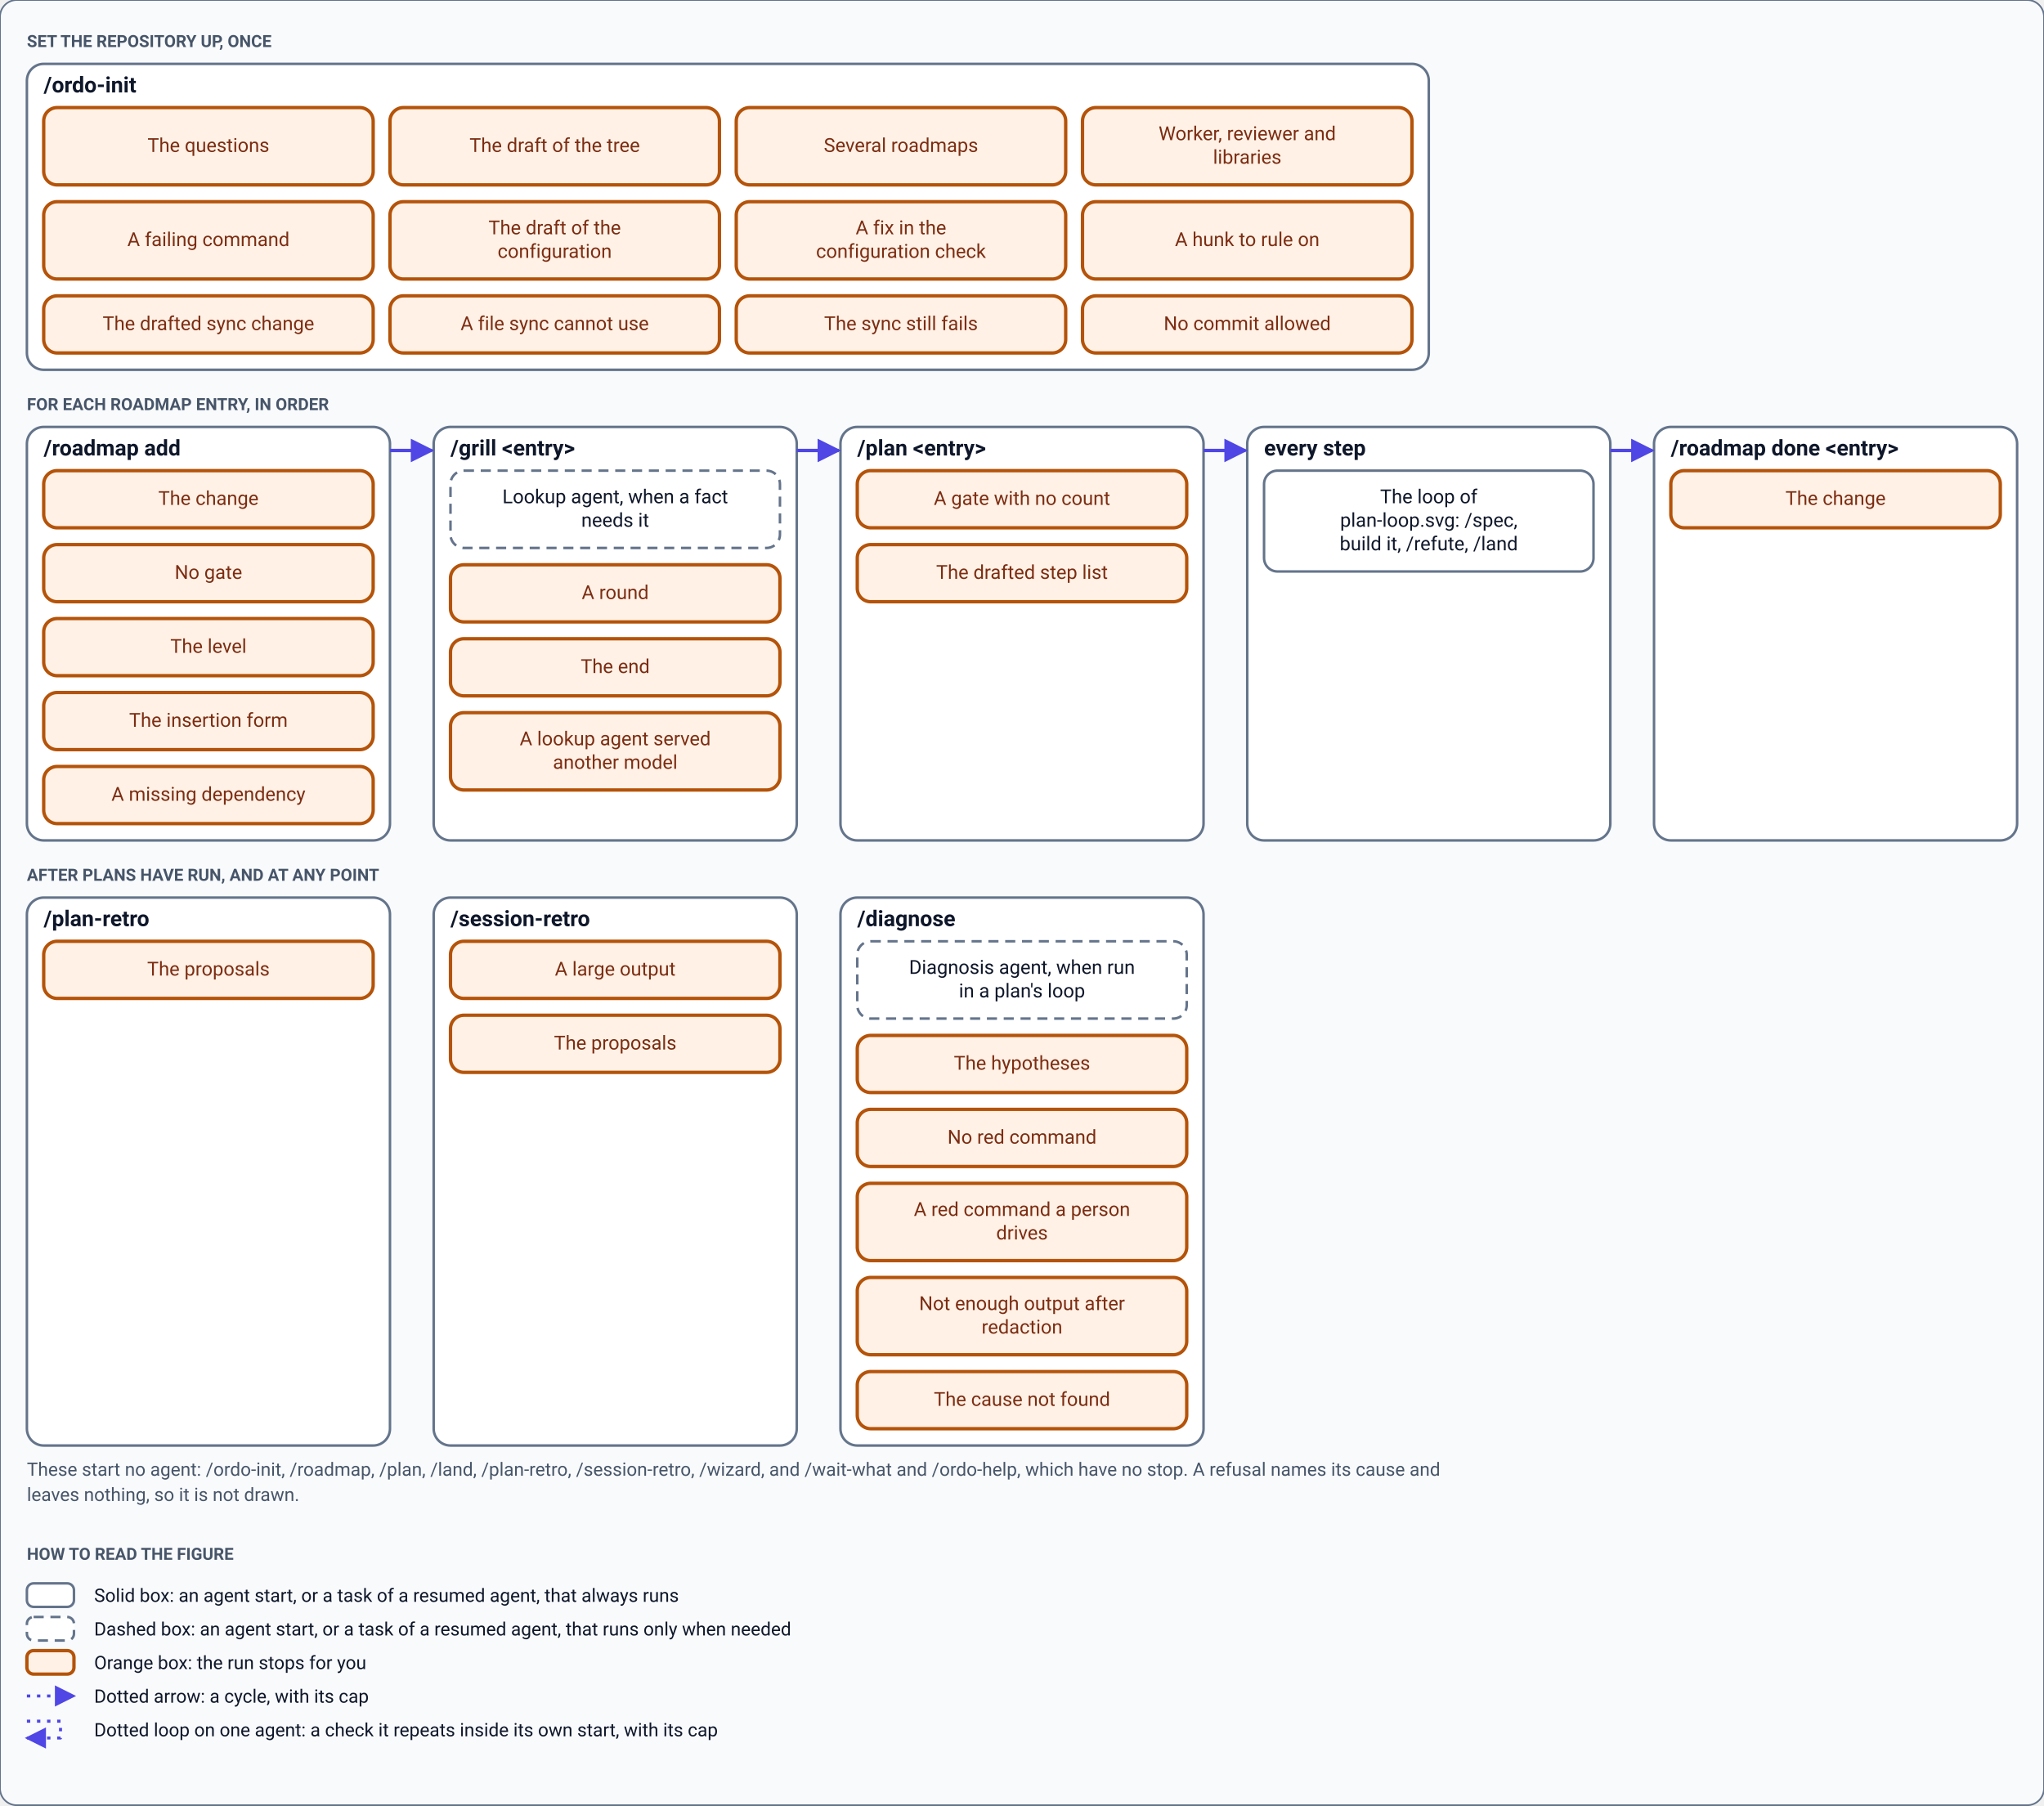
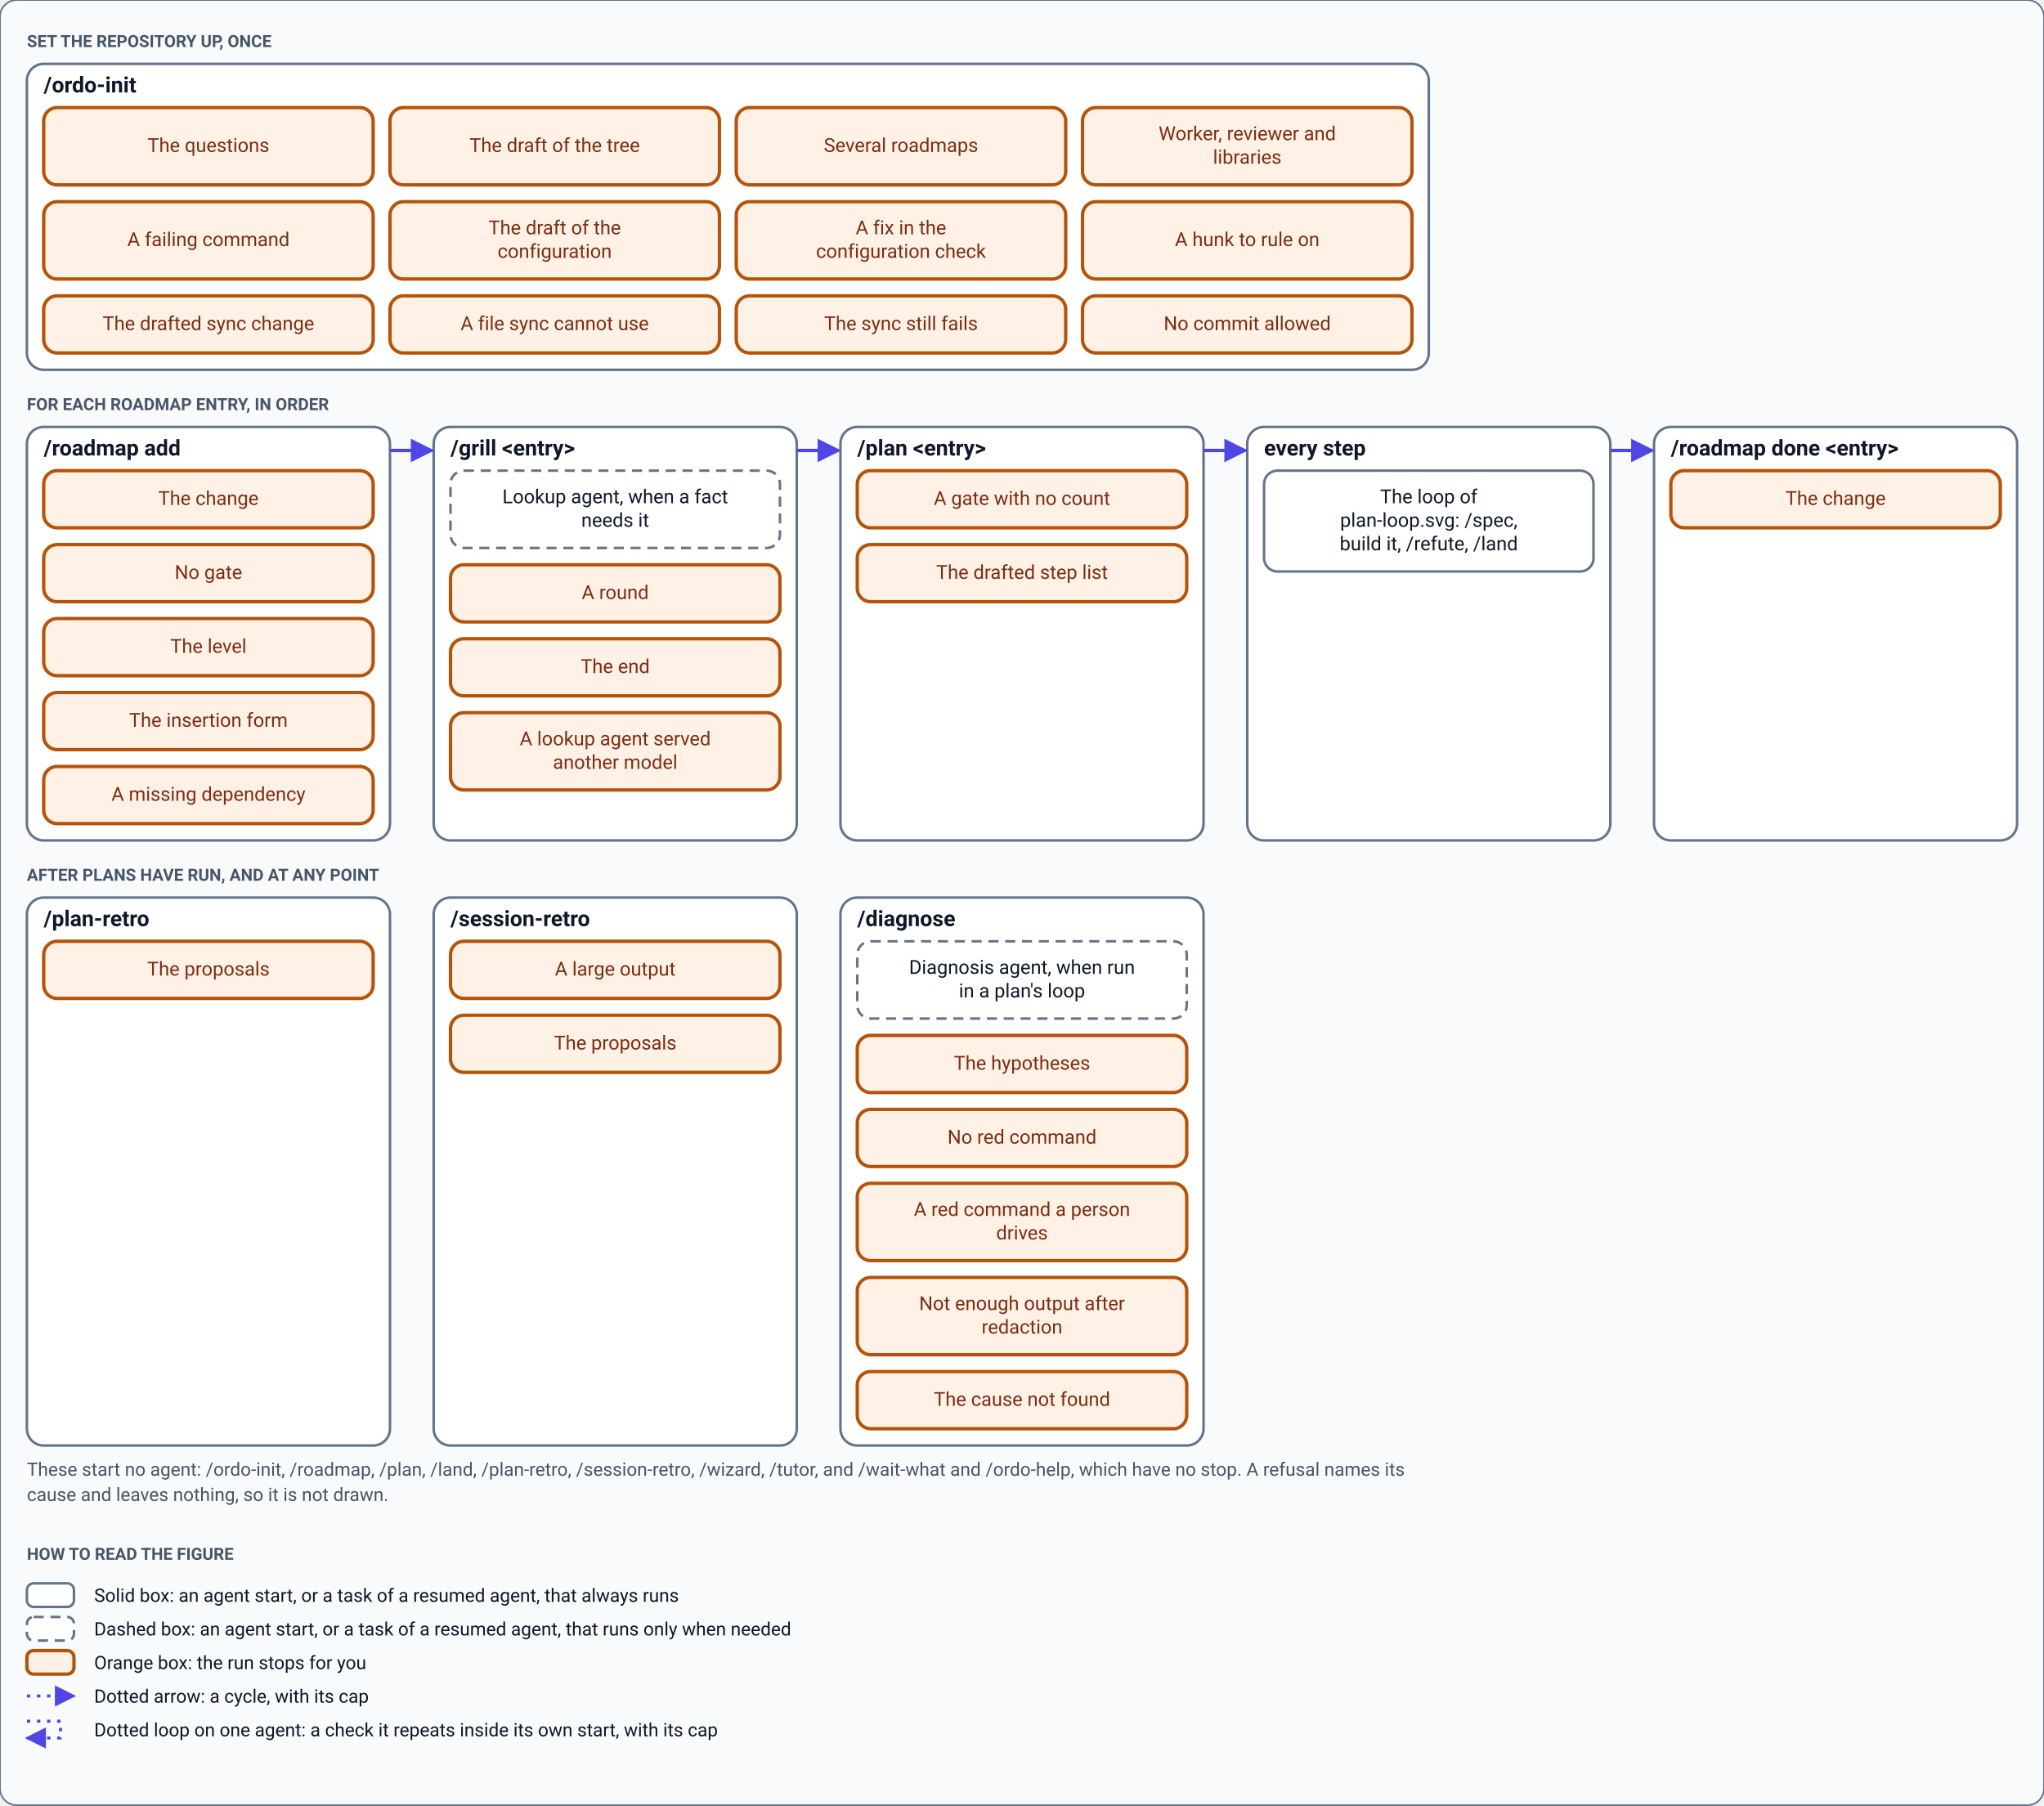
<svg xmlns="http://www.w3.org/2000/svg" viewBox="0 0 1216 1074" width="1216" height="1074" role="img" aria-label="The pipeline of one roadmap entry, lane by lane: /ordo-init; /roadmap add; /grill &lt;entry&gt;; /plan &lt;entry&gt;; every step; /roadmap done &lt;entry&gt;; /plan-retro; /session-retro; /diagnose. Boxes: The questions; The draft of the tree; Several roadmaps; Worker, reviewer and libraries; A failing command; The draft of the configuration; A fix in the configuration check; A hunk to rule on; The drafted sync change; A file sync cannot use; The sync still fails; No commit allowed; The change; No gate; The level; The insertion form; A missing dependency; Lookup agent, when a fact needs it; A round; The end; A lookup agent served another model; A gate with no count; The drafted step list; The loop of plan-loop.svg: /spec, build it, /refute, /land; The change; The proposals; A large output; The proposals; Diagnosis agent, when run in a plan's loop; The hypotheses; No red command; A red command a person drives; Not enough output after redaction; The cause not found.">
  <defs>
    <marker id="arrow" viewBox="0 0 10 10" refX="9" refY="5" markerWidth="7" markerHeight="7" orient="auto">
      <path d="M0,0 L10,5 L0,10 z" fill="#4f46e5" />
    </marker>
  </defs>
  <rect x="0" y="0" width="1216" height="1074" rx="10" fill="#f8fafc" stroke="#64748b" />
  <text x="16" y="28" font-family="ui-sans-serif, -apple-system, 'Segoe UI', Roboto, Helvetica, Arial, sans-serif" font-size="10" fill="#475569" font-weight="700" text-anchor="start">SET THE REPOSITORY UP, ONCE</text>
  <rect x="16" y="38" width="834" height="182" rx="10" fill="#ffffff" stroke="#64748b" stroke-width="1.5" />
  <text x="26" y="55" font-family="ui-sans-serif, -apple-system, 'Segoe UI', Roboto, Helvetica, Arial, sans-serif" font-size="13" fill="#0f172a" font-weight="700" text-anchor="start">/ordo-init</text>
  <rect x="26" y="64" width="196" height="46" rx="8" fill="#fff1e6" stroke="#b45309" stroke-width="2" />
  <text x="124" y="90.4" font-family="ui-sans-serif, -apple-system, 'Segoe UI', Roboto, Helvetica, Arial, sans-serif" font-size="11.5" fill="#7c2d12" font-weight="400" text-anchor="middle">The questions</text>
  <rect x="232" y="64" width="196" height="46" rx="8" fill="#fff1e6" stroke="#b45309" stroke-width="2" />
  <text x="330" y="90.4" font-family="ui-sans-serif, -apple-system, 'Segoe UI', Roboto, Helvetica, Arial, sans-serif" font-size="11.5" fill="#7c2d12" font-weight="400" text-anchor="middle">The draft of the tree</text>
  <rect x="438" y="64" width="196" height="46" rx="8" fill="#fff1e6" stroke="#b45309" stroke-width="2" />
  <text x="536" y="90.4" font-family="ui-sans-serif, -apple-system, 'Segoe UI', Roboto, Helvetica, Arial, sans-serif" font-size="11.5" fill="#7c2d12" font-weight="400" text-anchor="middle">Several roadmaps</text>
  <rect x="644" y="64" width="196" height="46" rx="8" fill="#fff1e6" stroke="#b45309" stroke-width="2" />
  <text x="742" y="83.4" font-family="ui-sans-serif, -apple-system, 'Segoe UI', Roboto, Helvetica, Arial, sans-serif" font-size="11.5" fill="#7c2d12" font-weight="400" text-anchor="middle">Worker, reviewer and</text>
  <text x="742" y="97.4" font-family="ui-sans-serif, -apple-system, 'Segoe UI', Roboto, Helvetica, Arial, sans-serif" font-size="11.5" fill="#7c2d12" font-weight="400" text-anchor="middle">libraries</text>
  <rect x="26" y="120" width="196" height="46" rx="8" fill="#fff1e6" stroke="#b45309" stroke-width="2" />
  <text x="124" y="146.4" font-family="ui-sans-serif, -apple-system, 'Segoe UI', Roboto, Helvetica, Arial, sans-serif" font-size="11.5" fill="#7c2d12" font-weight="400" text-anchor="middle">A failing command</text>
  <rect x="232" y="120" width="196" height="46" rx="8" fill="#fff1e6" stroke="#b45309" stroke-width="2" />
  <text x="330" y="139.4" font-family="ui-sans-serif, -apple-system, 'Segoe UI', Roboto, Helvetica, Arial, sans-serif" font-size="11.5" fill="#7c2d12" font-weight="400" text-anchor="middle">The draft of the</text>
  <text x="330" y="153.4" font-family="ui-sans-serif, -apple-system, 'Segoe UI', Roboto, Helvetica, Arial, sans-serif" font-size="11.5" fill="#7c2d12" font-weight="400" text-anchor="middle">configuration</text>
  <rect x="438" y="120" width="196" height="46" rx="8" fill="#fff1e6" stroke="#b45309" stroke-width="2" />
  <text x="536" y="139.4" font-family="ui-sans-serif, -apple-system, 'Segoe UI', Roboto, Helvetica, Arial, sans-serif" font-size="11.5" fill="#7c2d12" font-weight="400" text-anchor="middle">A fix in the</text>
  <text x="536" y="153.4" font-family="ui-sans-serif, -apple-system, 'Segoe UI', Roboto, Helvetica, Arial, sans-serif" font-size="11.5" fill="#7c2d12" font-weight="400" text-anchor="middle">configuration check</text>
  <rect x="644" y="120" width="196" height="46" rx="8" fill="#fff1e6" stroke="#b45309" stroke-width="2" />
  <text x="742" y="146.4" font-family="ui-sans-serif, -apple-system, 'Segoe UI', Roboto, Helvetica, Arial, sans-serif" font-size="11.5" fill="#7c2d12" font-weight="400" text-anchor="middle">A hunk to rule on</text>
  <rect x="26" y="176" width="196" height="34" rx="8" fill="#fff1e6" stroke="#b45309" stroke-width="2" />
  <text x="124" y="196.4" font-family="ui-sans-serif, -apple-system, 'Segoe UI', Roboto, Helvetica, Arial, sans-serif" font-size="11.5" fill="#7c2d12" font-weight="400" text-anchor="middle">The drafted sync change</text>
  <rect x="232" y="176" width="196" height="34" rx="8" fill="#fff1e6" stroke="#b45309" stroke-width="2" />
  <text x="330" y="196.4" font-family="ui-sans-serif, -apple-system, 'Segoe UI', Roboto, Helvetica, Arial, sans-serif" font-size="11.5" fill="#7c2d12" font-weight="400" text-anchor="middle">A file sync cannot use</text>
  <rect x="438" y="176" width="196" height="34" rx="8" fill="#fff1e6" stroke="#b45309" stroke-width="2" />
  <text x="536" y="196.4" font-family="ui-sans-serif, -apple-system, 'Segoe UI', Roboto, Helvetica, Arial, sans-serif" font-size="11.5" fill="#7c2d12" font-weight="400" text-anchor="middle">The sync still fails</text>
  <rect x="644" y="176" width="196" height="34" rx="8" fill="#fff1e6" stroke="#b45309" stroke-width="2" />
  <text x="742" y="196.4" font-family="ui-sans-serif, -apple-system, 'Segoe UI', Roboto, Helvetica, Arial, sans-serif" font-size="11.5" fill="#7c2d12" font-weight="400" text-anchor="middle">No commit allowed</text>
  <text x="16" y="244" font-family="ui-sans-serif, -apple-system, 'Segoe UI', Roboto, Helvetica, Arial, sans-serif" font-size="10" fill="#475569" font-weight="700" text-anchor="start">FOR EACH ROADMAP ENTRY, IN ORDER</text>
  <rect x="16" y="254" width="216" height="246" rx="10" fill="#ffffff" stroke="#64748b" stroke-width="1.5" />
  <text x="26" y="271" font-family="ui-sans-serif, -apple-system, 'Segoe UI', Roboto, Helvetica, Arial, sans-serif" font-size="13" fill="#0f172a" font-weight="700" text-anchor="start">/roadmap add</text>
  <rect x="26" y="280" width="196" height="34" rx="8" fill="#fff1e6" stroke="#b45309" stroke-width="2" />
  <text x="124" y="300.4" font-family="ui-sans-serif, -apple-system, 'Segoe UI', Roboto, Helvetica, Arial, sans-serif" font-size="11.5" fill="#7c2d12" font-weight="400" text-anchor="middle">The change</text>
  <rect x="26" y="324" width="196" height="34" rx="8" fill="#fff1e6" stroke="#b45309" stroke-width="2" />
  <text x="124" y="344.4" font-family="ui-sans-serif, -apple-system, 'Segoe UI', Roboto, Helvetica, Arial, sans-serif" font-size="11.5" fill="#7c2d12" font-weight="400" text-anchor="middle">No gate</text>
  <rect x="26" y="368" width="196" height="34" rx="8" fill="#fff1e6" stroke="#b45309" stroke-width="2" />
  <text x="124" y="388.4" font-family="ui-sans-serif, -apple-system, 'Segoe UI', Roboto, Helvetica, Arial, sans-serif" font-size="11.5" fill="#7c2d12" font-weight="400" text-anchor="middle">The level</text>
  <rect x="26" y="412" width="196" height="34" rx="8" fill="#fff1e6" stroke="#b45309" stroke-width="2" />
  <text x="124" y="432.4" font-family="ui-sans-serif, -apple-system, 'Segoe UI', Roboto, Helvetica, Arial, sans-serif" font-size="11.5" fill="#7c2d12" font-weight="400" text-anchor="middle">The insertion form</text>
  <rect x="26" y="456" width="196" height="34" rx="8" fill="#fff1e6" stroke="#b45309" stroke-width="2" />
  <text x="124" y="476.4" font-family="ui-sans-serif, -apple-system, 'Segoe UI', Roboto, Helvetica, Arial, sans-serif" font-size="11.5" fill="#7c2d12" font-weight="400" text-anchor="middle">A missing dependency</text>
  <rect x="258" y="254" width="216" height="246" rx="10" fill="#ffffff" stroke="#64748b" stroke-width="1.5" />
  <text x="268" y="271" font-family="ui-sans-serif, -apple-system, 'Segoe UI', Roboto, Helvetica, Arial, sans-serif" font-size="13" fill="#0f172a" font-weight="700" text-anchor="start">/grill &lt;entry&gt;</text>
  <rect x="268" y="280" width="196" height="46" rx="8" fill="#ffffff" stroke="#64748b" stroke-width="1.5" stroke-dasharray="6 4" />
  <text x="366" y="299.4" font-family="ui-sans-serif, -apple-system, 'Segoe UI', Roboto, Helvetica, Arial, sans-serif" font-size="11.5" fill="#0f172a" font-weight="400" text-anchor="middle">Lookup agent, when a fact</text>
  <text x="366" y="313.4" font-family="ui-sans-serif, -apple-system, 'Segoe UI', Roboto, Helvetica, Arial, sans-serif" font-size="11.5" fill="#0f172a" font-weight="400" text-anchor="middle">needs it</text>
  <rect x="268" y="336" width="196" height="34" rx="8" fill="#fff1e6" stroke="#b45309" stroke-width="2" />
  <text x="366" y="356.4" font-family="ui-sans-serif, -apple-system, 'Segoe UI', Roboto, Helvetica, Arial, sans-serif" font-size="11.5" fill="#7c2d12" font-weight="400" text-anchor="middle">A round</text>
  <rect x="268" y="380" width="196" height="34" rx="8" fill="#fff1e6" stroke="#b45309" stroke-width="2" />
  <text x="366" y="400.4" font-family="ui-sans-serif, -apple-system, 'Segoe UI', Roboto, Helvetica, Arial, sans-serif" font-size="11.5" fill="#7c2d12" font-weight="400" text-anchor="middle">The end</text>
  <rect x="268" y="424" width="196" height="46" rx="8" fill="#fff1e6" stroke="#b45309" stroke-width="2" />
  <text x="366" y="443.4" font-family="ui-sans-serif, -apple-system, 'Segoe UI', Roboto, Helvetica, Arial, sans-serif" font-size="11.5" fill="#7c2d12" font-weight="400" text-anchor="middle">A lookup agent served</text>
  <text x="366" y="457.4" font-family="ui-sans-serif, -apple-system, 'Segoe UI', Roboto, Helvetica, Arial, sans-serif" font-size="11.5" fill="#7c2d12" font-weight="400" text-anchor="middle">another model</text>
  <rect x="500" y="254" width="216" height="246" rx="10" fill="#ffffff" stroke="#64748b" stroke-width="1.5" />
  <text x="510" y="271" font-family="ui-sans-serif, -apple-system, 'Segoe UI', Roboto, Helvetica, Arial, sans-serif" font-size="13" fill="#0f172a" font-weight="700" text-anchor="start">/plan &lt;entry&gt;</text>
  <rect x="510" y="280" width="196" height="34" rx="8" fill="#fff1e6" stroke="#b45309" stroke-width="2" />
  <text x="608" y="300.4" font-family="ui-sans-serif, -apple-system, 'Segoe UI', Roboto, Helvetica, Arial, sans-serif" font-size="11.5" fill="#7c2d12" font-weight="400" text-anchor="middle">A gate with no count</text>
  <rect x="510" y="324" width="196" height="34" rx="8" fill="#fff1e6" stroke="#b45309" stroke-width="2" />
  <text x="608" y="344.4" font-family="ui-sans-serif, -apple-system, 'Segoe UI', Roboto, Helvetica, Arial, sans-serif" font-size="11.5" fill="#7c2d12" font-weight="400" text-anchor="middle">The drafted step list</text>
  <rect x="742" y="254" width="216" height="246" rx="10" fill="#ffffff" stroke="#64748b" stroke-width="1.5" />
  <text x="752" y="271" font-family="ui-sans-serif, -apple-system, 'Segoe UI', Roboto, Helvetica, Arial, sans-serif" font-size="13" fill="#0f172a" font-weight="700" text-anchor="start">every step</text>
  <rect x="752" y="280" width="196" height="60" rx="8" fill="#ffffff" stroke="#64748b" stroke-width="1.5" />
  <text x="850" y="299.4" font-family="ui-sans-serif, -apple-system, 'Segoe UI', Roboto, Helvetica, Arial, sans-serif" font-size="11.5" fill="#0f172a" font-weight="400" text-anchor="middle">The loop of</text>
  <text x="850" y="313.4" font-family="ui-sans-serif, -apple-system, 'Segoe UI', Roboto, Helvetica, Arial, sans-serif" font-size="11.5" fill="#0f172a" font-weight="400" text-anchor="middle">plan-loop.svg: /spec,</text>
  <text x="850" y="327.4" font-family="ui-sans-serif, -apple-system, 'Segoe UI', Roboto, Helvetica, Arial, sans-serif" font-size="11.5" fill="#0f172a" font-weight="400" text-anchor="middle">build it, /refute, /land</text>
  <rect x="984" y="254" width="216" height="246" rx="10" fill="#ffffff" stroke="#64748b" stroke-width="1.5" />
  <text x="994" y="271" font-family="ui-sans-serif, -apple-system, 'Segoe UI', Roboto, Helvetica, Arial, sans-serif" font-size="13" fill="#0f172a" font-weight="700" text-anchor="start">/roadmap done &lt;entry&gt;</text>
  <rect x="994" y="280" width="196" height="34" rx="8" fill="#fff1e6" stroke="#b45309" stroke-width="2" />
  <text x="1092" y="300.4" font-family="ui-sans-serif, -apple-system, 'Segoe UI', Roboto, Helvetica, Arial, sans-serif" font-size="11.5" fill="#7c2d12" font-weight="400" text-anchor="middle">The change</text>
  <path d="M232,268 L257,268" fill="none" stroke="#4f46e5" stroke-width="2" marker-end="url(#arrow)" stroke-linejoin="round" />
  <path d="M474,268 L499,268" fill="none" stroke="#4f46e5" stroke-width="2" marker-end="url(#arrow)" stroke-linejoin="round" />
  <path d="M716,268 L741,268" fill="none" stroke="#4f46e5" stroke-width="2" marker-end="url(#arrow)" stroke-linejoin="round" />
  <path d="M958,268 L983,268" fill="none" stroke="#4f46e5" stroke-width="2" marker-end="url(#arrow)" stroke-linejoin="round" />
  <text x="16" y="524" font-family="ui-sans-serif, -apple-system, 'Segoe UI', Roboto, Helvetica, Arial, sans-serif" font-size="10" fill="#475569" font-weight="700" text-anchor="start">AFTER PLANS HAVE RUN, AND AT ANY POINT</text>
  <rect x="16" y="534" width="216" height="326" rx="10" fill="#ffffff" stroke="#64748b" stroke-width="1.5" />
  <text x="26" y="551" font-family="ui-sans-serif, -apple-system, 'Segoe UI', Roboto, Helvetica, Arial, sans-serif" font-size="13" fill="#0f172a" font-weight="700" text-anchor="start">/plan-retro</text>
  <rect x="26" y="560" width="196" height="34" rx="8" fill="#fff1e6" stroke="#b45309" stroke-width="2" />
  <text x="124" y="580.4" font-family="ui-sans-serif, -apple-system, 'Segoe UI', Roboto, Helvetica, Arial, sans-serif" font-size="11.5" fill="#7c2d12" font-weight="400" text-anchor="middle">The proposals</text>
  <rect x="258" y="534" width="216" height="326" rx="10" fill="#ffffff" stroke="#64748b" stroke-width="1.5" />
  <text x="268" y="551" font-family="ui-sans-serif, -apple-system, 'Segoe UI', Roboto, Helvetica, Arial, sans-serif" font-size="13" fill="#0f172a" font-weight="700" text-anchor="start">/session-retro</text>
  <rect x="268" y="560" width="196" height="34" rx="8" fill="#fff1e6" stroke="#b45309" stroke-width="2" />
  <text x="366" y="580.4" font-family="ui-sans-serif, -apple-system, 'Segoe UI', Roboto, Helvetica, Arial, sans-serif" font-size="11.5" fill="#7c2d12" font-weight="400" text-anchor="middle">A large output</text>
  <rect x="268" y="604" width="196" height="34" rx="8" fill="#fff1e6" stroke="#b45309" stroke-width="2" />
  <text x="366" y="624.4" font-family="ui-sans-serif, -apple-system, 'Segoe UI', Roboto, Helvetica, Arial, sans-serif" font-size="11.5" fill="#7c2d12" font-weight="400" text-anchor="middle">The proposals</text>
  <rect x="500" y="534" width="216" height="326" rx="10" fill="#ffffff" stroke="#64748b" stroke-width="1.5" />
  <text x="510" y="551" font-family="ui-sans-serif, -apple-system, 'Segoe UI', Roboto, Helvetica, Arial, sans-serif" font-size="13" fill="#0f172a" font-weight="700" text-anchor="start">/diagnose</text>
  <rect x="510" y="560" width="196" height="46" rx="8" fill="#ffffff" stroke="#64748b" stroke-width="1.5" stroke-dasharray="6 4" />
  <text x="608" y="579.4" font-family="ui-sans-serif, -apple-system, 'Segoe UI', Roboto, Helvetica, Arial, sans-serif" font-size="11.5" fill="#0f172a" font-weight="400" text-anchor="middle">Diagnosis agent, when run</text>
  <text x="608" y="593.4" font-family="ui-sans-serif, -apple-system, 'Segoe UI', Roboto, Helvetica, Arial, sans-serif" font-size="11.5" fill="#0f172a" font-weight="400" text-anchor="middle">in a plan's loop</text>
  <rect x="510" y="616" width="196" height="34" rx="8" fill="#fff1e6" stroke="#b45309" stroke-width="2" />
  <text x="608" y="636.4" font-family="ui-sans-serif, -apple-system, 'Segoe UI', Roboto, Helvetica, Arial, sans-serif" font-size="11.5" fill="#7c2d12" font-weight="400" text-anchor="middle">The hypotheses</text>
  <rect x="510" y="660" width="196" height="34" rx="8" fill="#fff1e6" stroke="#b45309" stroke-width="2" />
  <text x="608" y="680.4" font-family="ui-sans-serif, -apple-system, 'Segoe UI', Roboto, Helvetica, Arial, sans-serif" font-size="11.5" fill="#7c2d12" font-weight="400" text-anchor="middle">No red command</text>
  <rect x="510" y="704" width="196" height="46" rx="8" fill="#fff1e6" stroke="#b45309" stroke-width="2" />
  <text x="608" y="723.4" font-family="ui-sans-serif, -apple-system, 'Segoe UI', Roboto, Helvetica, Arial, sans-serif" font-size="11.5" fill="#7c2d12" font-weight="400" text-anchor="middle">A red command a person</text>
  <text x="608" y="737.4" font-family="ui-sans-serif, -apple-system, 'Segoe UI', Roboto, Helvetica, Arial, sans-serif" font-size="11.5" fill="#7c2d12" font-weight="400" text-anchor="middle">drives</text>
  <rect x="510" y="760" width="196" height="46" rx="8" fill="#fff1e6" stroke="#b45309" stroke-width="2" />
  <text x="608" y="779.4" font-family="ui-sans-serif, -apple-system, 'Segoe UI', Roboto, Helvetica, Arial, sans-serif" font-size="11.5" fill="#7c2d12" font-weight="400" text-anchor="middle">Not enough output after</text>
  <text x="608" y="793.4" font-family="ui-sans-serif, -apple-system, 'Segoe UI', Roboto, Helvetica, Arial, sans-serif" font-size="11.5" fill="#7c2d12" font-weight="400" text-anchor="middle">redaction</text>
  <rect x="510" y="816" width="196" height="34" rx="8" fill="#fff1e6" stroke="#b45309" stroke-width="2" />
  <text x="608" y="836.4" font-family="ui-sans-serif, -apple-system, 'Segoe UI', Roboto, Helvetica, Arial, sans-serif" font-size="11.5" fill="#7c2d12" font-weight="400" text-anchor="middle">The cause not found</text>
-   <text x="16" y="878" font-family="ui-sans-serif, -apple-system, 'Segoe UI', Roboto, Helvetica, Arial, sans-serif" font-size="11" fill="#475569" font-weight="400" text-anchor="start">These start no agent: /ordo-init, /roadmap, /plan, /land, /plan-retro, /session-retro, /wizard, and /wait-what and /ordo-help, which have no stop. A refusal names its cause and</text>
-   <text x="16" y="893" font-family="ui-sans-serif, -apple-system, 'Segoe UI', Roboto, Helvetica, Arial, sans-serif" font-size="11" fill="#475569" font-weight="400" text-anchor="start">leaves nothing, so it is not drawn.</text>
+   <text x="16" y="878" font-family="ui-sans-serif, -apple-system, 'Segoe UI', Roboto, Helvetica, Arial, sans-serif" font-size="11" fill="#475569" font-weight="400" text-anchor="start">These start no agent: /ordo-init, /roadmap, /plan, /land, /plan-retro, /session-retro, /wizard, /tutor, and /wait-what and /ordo-help, which have no stop. A refusal names its</text>
+   <text x="16" y="893" font-family="ui-sans-serif, -apple-system, 'Segoe UI', Roboto, Helvetica, Arial, sans-serif" font-size="11" fill="#475569" font-weight="400" text-anchor="start">cause and leaves nothing, so it is not drawn.</text>
  <text x="16" y="928" font-family="ui-sans-serif, -apple-system, 'Segoe UI', Roboto, Helvetica, Arial, sans-serif" font-size="10" fill="#475569" font-weight="700" text-anchor="start">HOW TO READ THE FIGURE</text>
  <rect x="16" y="942" width="28" height="14" rx="4" fill="#ffffff" stroke="#64748b" stroke-width="1.5" />
  <text x="56" y="953" font-family="ui-sans-serif, -apple-system, 'Segoe UI', Roboto, Helvetica, Arial, sans-serif" font-size="11" fill="#0f172a" font-weight="400" text-anchor="start">Solid box: an agent start, or a task of a resumed agent, that always runs</text>
  <rect x="16" y="962" width="28" height="14" rx="4" fill="#ffffff" stroke="#64748b" stroke-width="1.5" stroke-dasharray="6 4" />
  <text x="56" y="973" font-family="ui-sans-serif, -apple-system, 'Segoe UI', Roboto, Helvetica, Arial, sans-serif" font-size="11" fill="#0f172a" font-weight="400" text-anchor="start">Dashed box: an agent start, or a task of a resumed agent, that runs only when needed</text>
  <rect x="16" y="982" width="28" height="14" rx="4" fill="#fff1e6" stroke="#b45309" stroke-width="2" />
  <text x="56" y="993" font-family="ui-sans-serif, -apple-system, 'Segoe UI', Roboto, Helvetica, Arial, sans-serif" font-size="11" fill="#0f172a" font-weight="400" text-anchor="start">Orange box: the run stops for you</text>
  <path d="M16,1009 L44,1009" fill="none" stroke="#4f46e5" stroke-width="1.8" stroke-dasharray="2 4" marker-end="url(#arrow)" stroke-linejoin="round" />
  <text x="56" y="1013" font-family="ui-sans-serif, -apple-system, 'Segoe UI', Roboto, Helvetica, Arial, sans-serif" font-size="11" fill="#0f172a" font-weight="400" text-anchor="start">Dotted arrow: a cycle, with its cap</text>
  <path d="M16,1024 L36,1024 L36,1034 L16,1034" fill="none" stroke="#4f46e5" stroke-width="1.8" stroke-dasharray="2 4" marker-end="url(#arrow)" stroke-linejoin="round" />
  <text x="56" y="1033" font-family="ui-sans-serif, -apple-system, 'Segoe UI', Roboto, Helvetica, Arial, sans-serif" font-size="11" fill="#0f172a" font-weight="400" text-anchor="start">Dotted loop on one agent: a check it repeats inside its own start, with its cap</text>
</svg>
